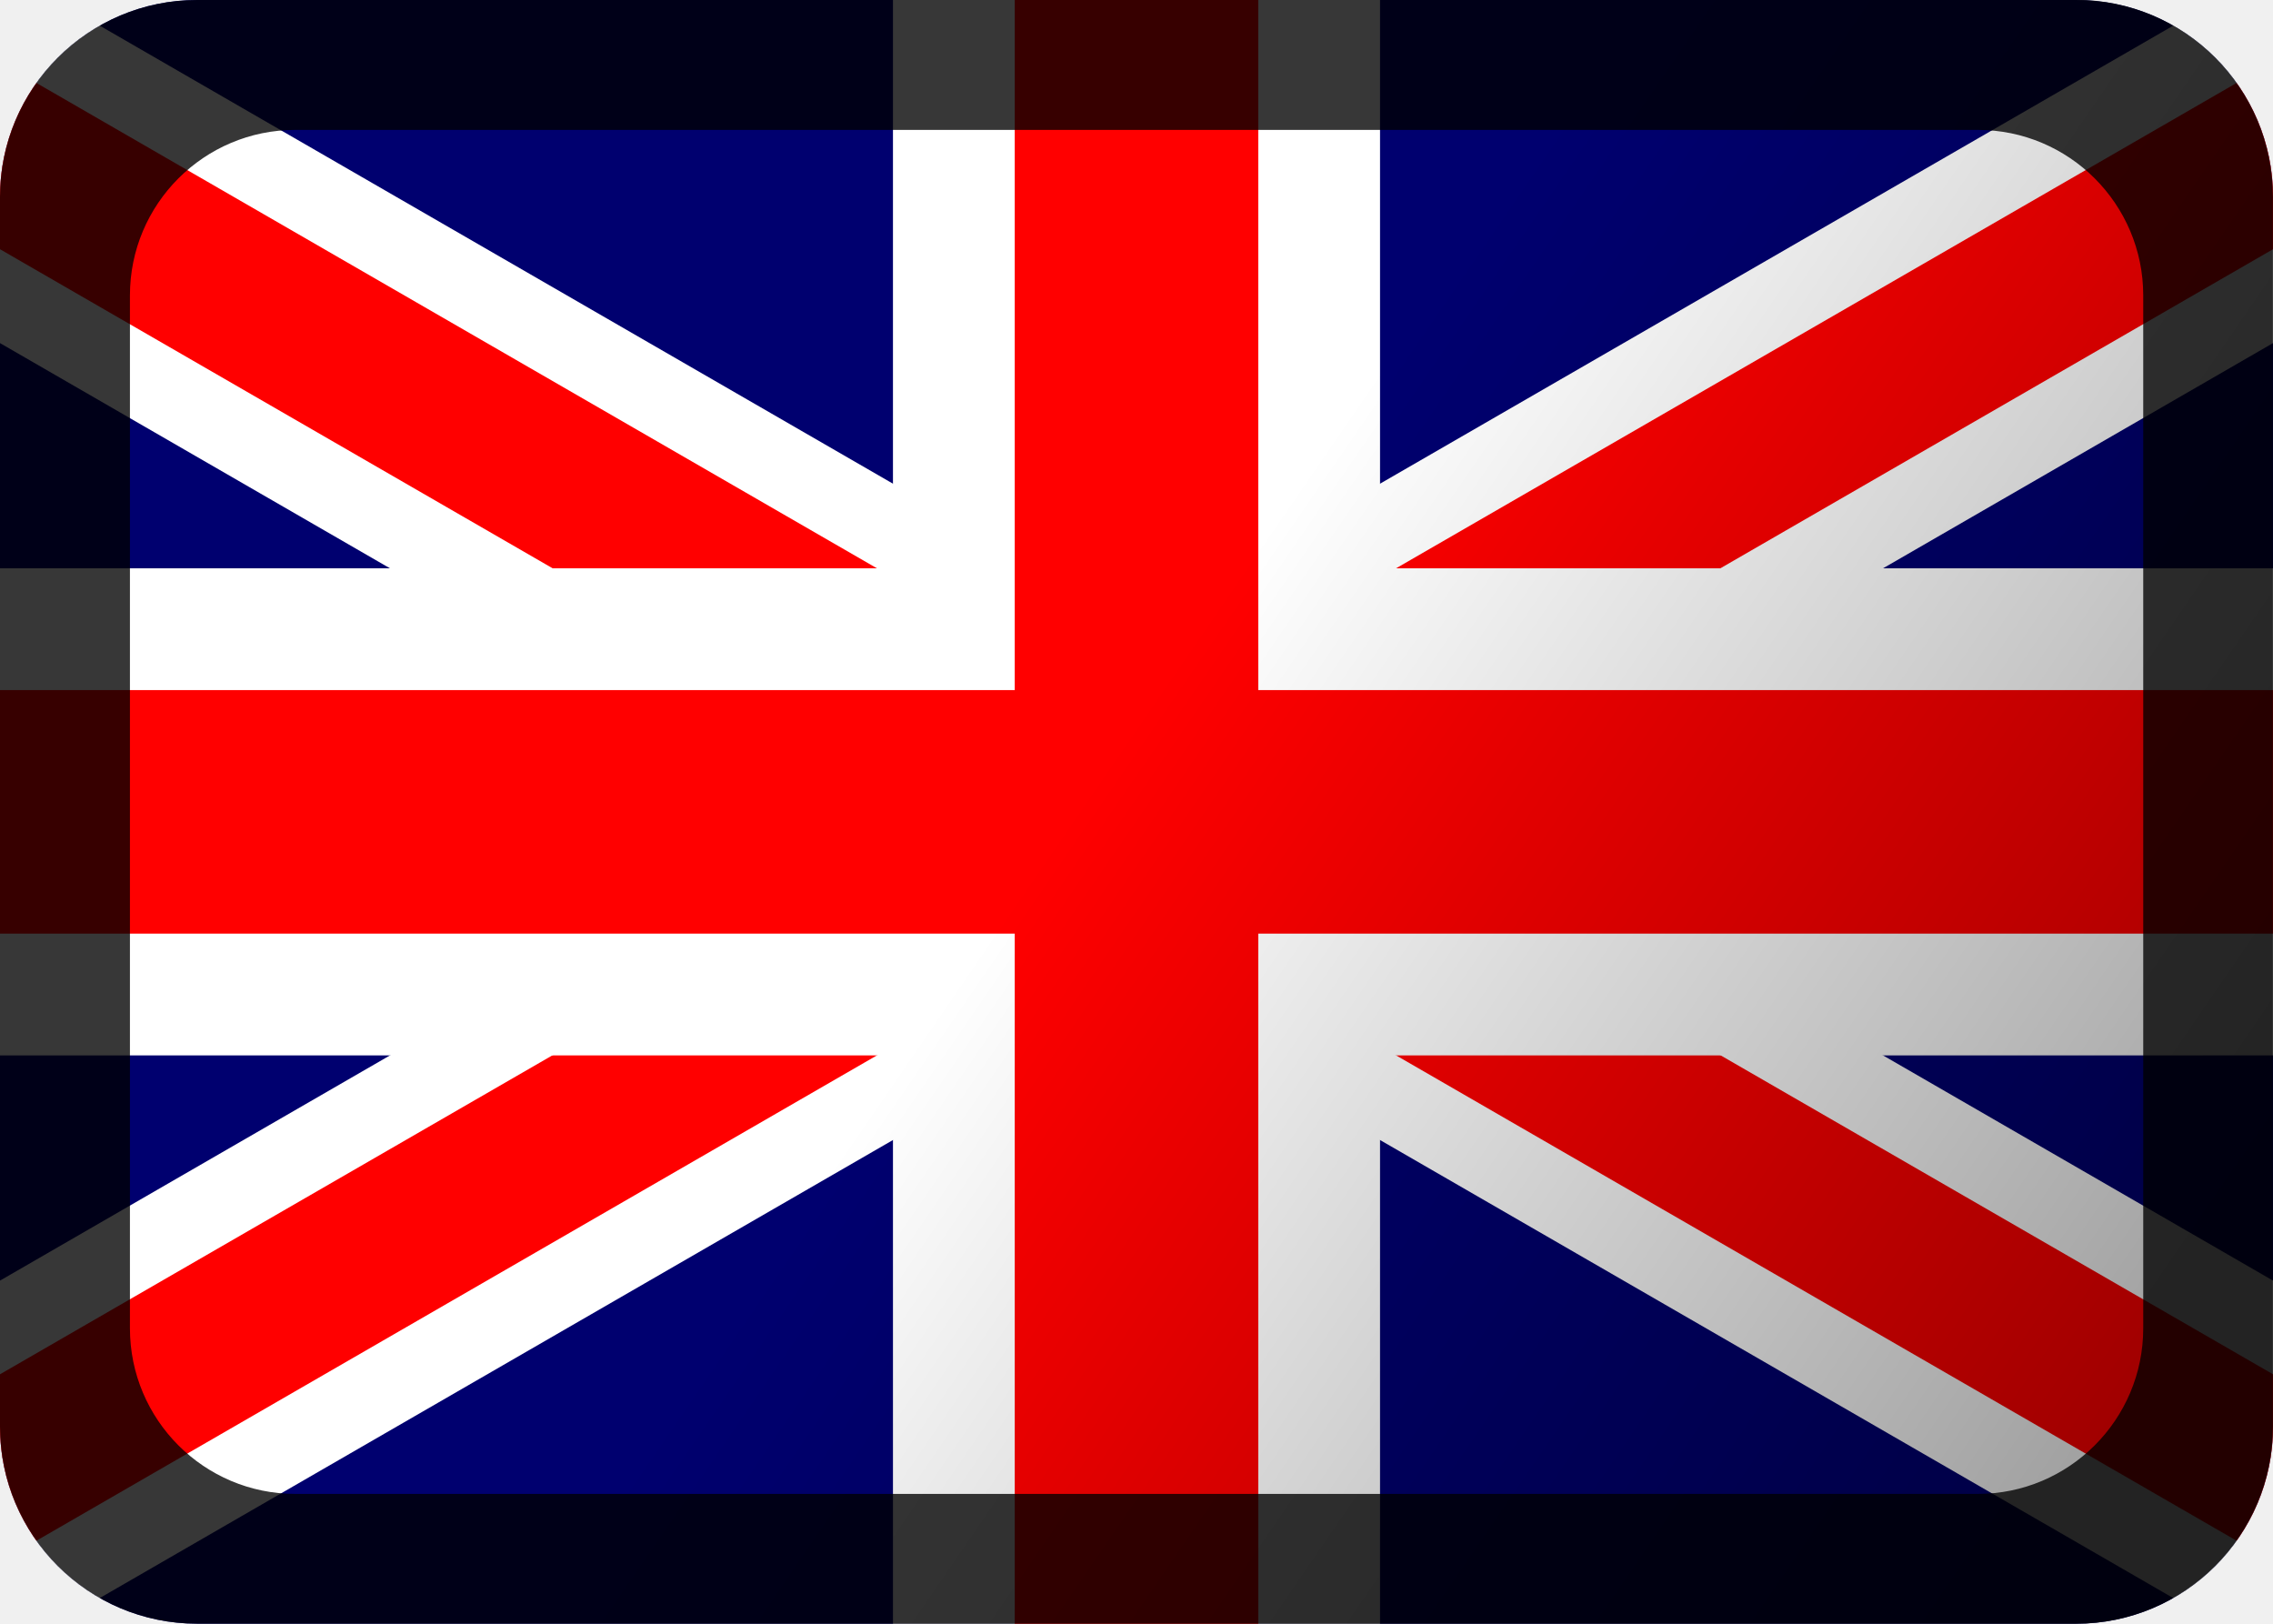
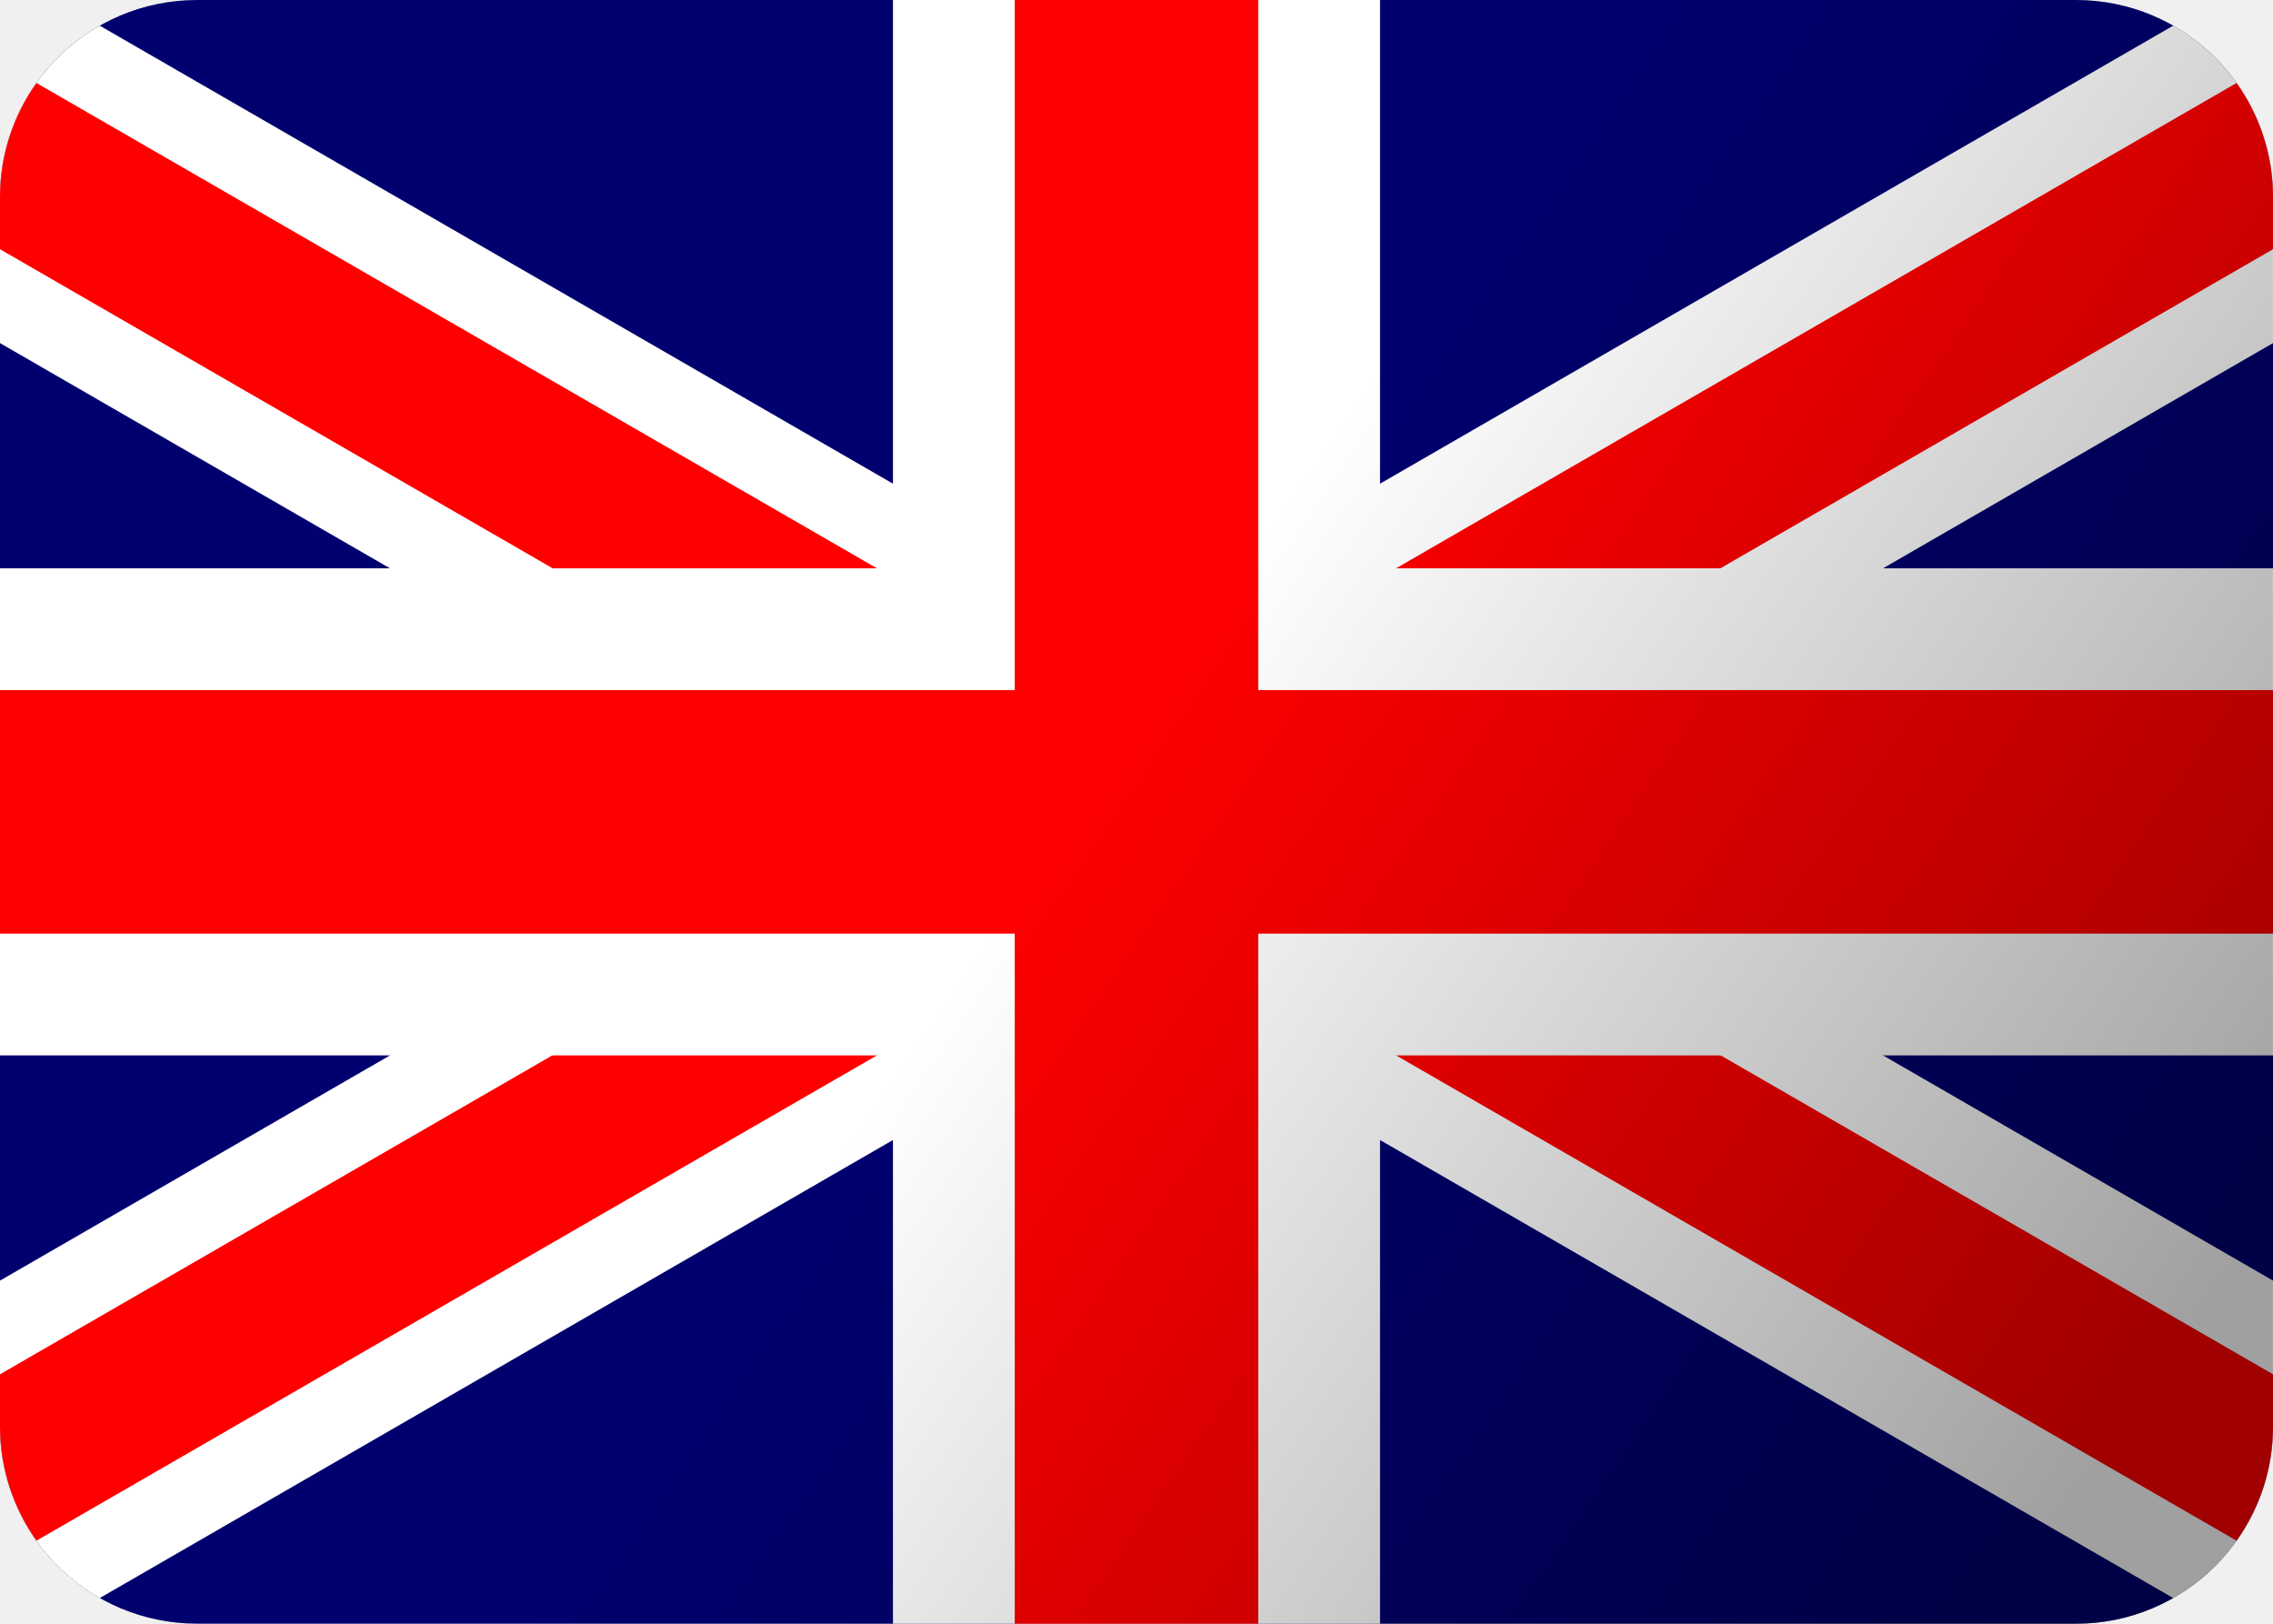
<svg xmlns="http://www.w3.org/2000/svg" viewBox="0 0 140 100">
  <defs>
-     <linearGradient id="0" gradientUnits="userSpaceOnUse" x1="128.86" y1="1043.79" x2="66.857" y2="1001.22">
+     <linearGradient id="0" gradientUnits="userSpaceOnUse" x1="128.86" y1="91.43" x2="66.857" y2="48.86">
      <stop stop-opacity=".374" />
      <stop offset="1" stop-opacity="0" />
    </linearGradient>
  </defs>
-   <g transform="translate(0-952.36)">
-     <path d="m12.137 952.36c-6.702 0-12.138 5.435-12.138 12.138v75.72c0 6.702 5.435 12.138 12.138 12.138h115.73c6.702 0 12.137-5.435 12.137-12.138v-75.72c0-6.702-5.435-12.138-12.138-12.138z" fill="#00006f" />
-     <path d="m6.144 953.94c-3.669 2.088-6.144 6.03-6.144 10.556v8.994l49.994 28.869-49.994 28.869v8.994c0 4.523 2.475 8.468 6.144 10.556l63.856-36.869 63.856 36.869c3.669-2.088 6.144-6.03 6.144-10.556v-8.994l-49.994-28.869 49.994-28.869v-8.994c0-4.523-2.475-8.468-6.144-10.556l-63.856 36.869-63.856-36.869" fill="#fff" />
-     <path d="m2.244 957.47c-1.41 1.983-2.244 4.407-2.244 7.02v3.219l60.01 34.644-60.01 34.644v3.219c0 2.618.834 5.04 2.244 7.03l67.756-39.12 67.756 39.12c1.41-1.983 2.244-4.407 2.244-7.03v-3.219l-60.01-34.644 60.01-34.644v-3.219c0-2.618-.834-5.04-2.244-7.02l-67.756 39.12-67.756-39.12" fill="#f00" />
-     <g fill="#fff">
-       <path d="m0 987.36h140v29.998h-140z" />
-       <path d="m55 952.36h30v100h-30z" />
-     </g>
-     <g fill="#f00">
-       <path d="m62.5 952.36h15v100h-15z" />
-       <path d="m0 994.86h140v14.998h-140z" />
-     </g>
-     <path d="m12.137 952.36c-6.702 0-12.138 5.435-12.137 12.138v75.72c0 6.702 5.435 12.138 12.137 12.138h115.72c6.702 0 12.138-5.435 12.138-12.138v-75.73c0-6.702-5.435-12.138-12.138-12.138zm6.06 8h103.61c5.63 0 10.2 4.564 10.2 10.194v63.61c0 5.63-4.57 10.2-10.2 10.2h-103.61c-5.63 0-10.194-4.57-10.194-10.2v-63.61c0-5.63 4.564-10.194 10.194-10.194" fill-opacity=".784" />
-     <path d="m12.138 952.36c-6.702 0-12.138 5.435-12.138 12.138v75.73c0 6.702 5.435 12.138 12.138 12.138h115.72c6.702 0 12.138-5.435 12.138-12.138v-75.73c0-6.702-5.435-12.138-12.138-12.138z" fill="url(#0)" />
+   <path d="m12.137 0c-6.702 0-12.138 5.435-12.138 12.138v75.72c0 6.702 5.435 12.138 12.138 12.138h115.73c6.702 0 12.137-5.435 12.137-12.138v-75.72c0-6.702-5.435-12.138-12.138-12.138z" fill="#00006f" />
+   <path d="M 6.144,1.58 C 2.475,3.668 0,7.61 0,12.136 V 21.13 L 49.994,49.999 0,78.868 v 8.994 c 0,4.523 2.475,8.468 6.144,10.556 L 70,61.549 133.856,98.418 C 137.525,96.33 140,92.388 140,87.862 V 78.868 L 90.006,49.999 140,21.13 V 12.136 C 140,7.613 137.525,3.668 133.856,1.58 L 70,38.449 6.144,1.58" fill="#fff" />
+   <path d="m2.244 5.11c-1.41 1.983-2.244 4.407-2.244 7.02v3.219l60.01 34.644-60.01 34.644v3.219c0 2.618.834 5.04 2.244 7.03l67.756-39.12 67.756 39.12c1.41-1.983 2.244-4.407 2.244-7.03v-3.219l-60.01-34.644 60.01-34.644v-3.219c0-2.618-.834-5.04-2.244-7.02l-67.756 39.12-67.756-39.12" fill="#f00" />
+   <g transform="translate(0-952.36)" fill="#fff">
+     <path d="m0 987.36h140v29.998h-140z" />
+     <path d="m55 952.36h30v100h-30z" />
  </g>
+   <g transform="translate(0-952.36)" fill="#f00">
+     <path d="m62.5 952.36h15v100h-15z" />
+     <path d="m0 994.86h140v14.998h-140z" />
+   </g>
+   <path d="m12.138 0c-6.702 0-12.138 5.435-12.138 12.138v75.73c0 6.702 5.435 12.138 12.138 12.138h115.72c6.702 0 12.138-5.435 12.138-12.138v-75.73c0-6.702-5.435-12.138-12.138-12.138z" fill="url(#0)" />
</svg>
